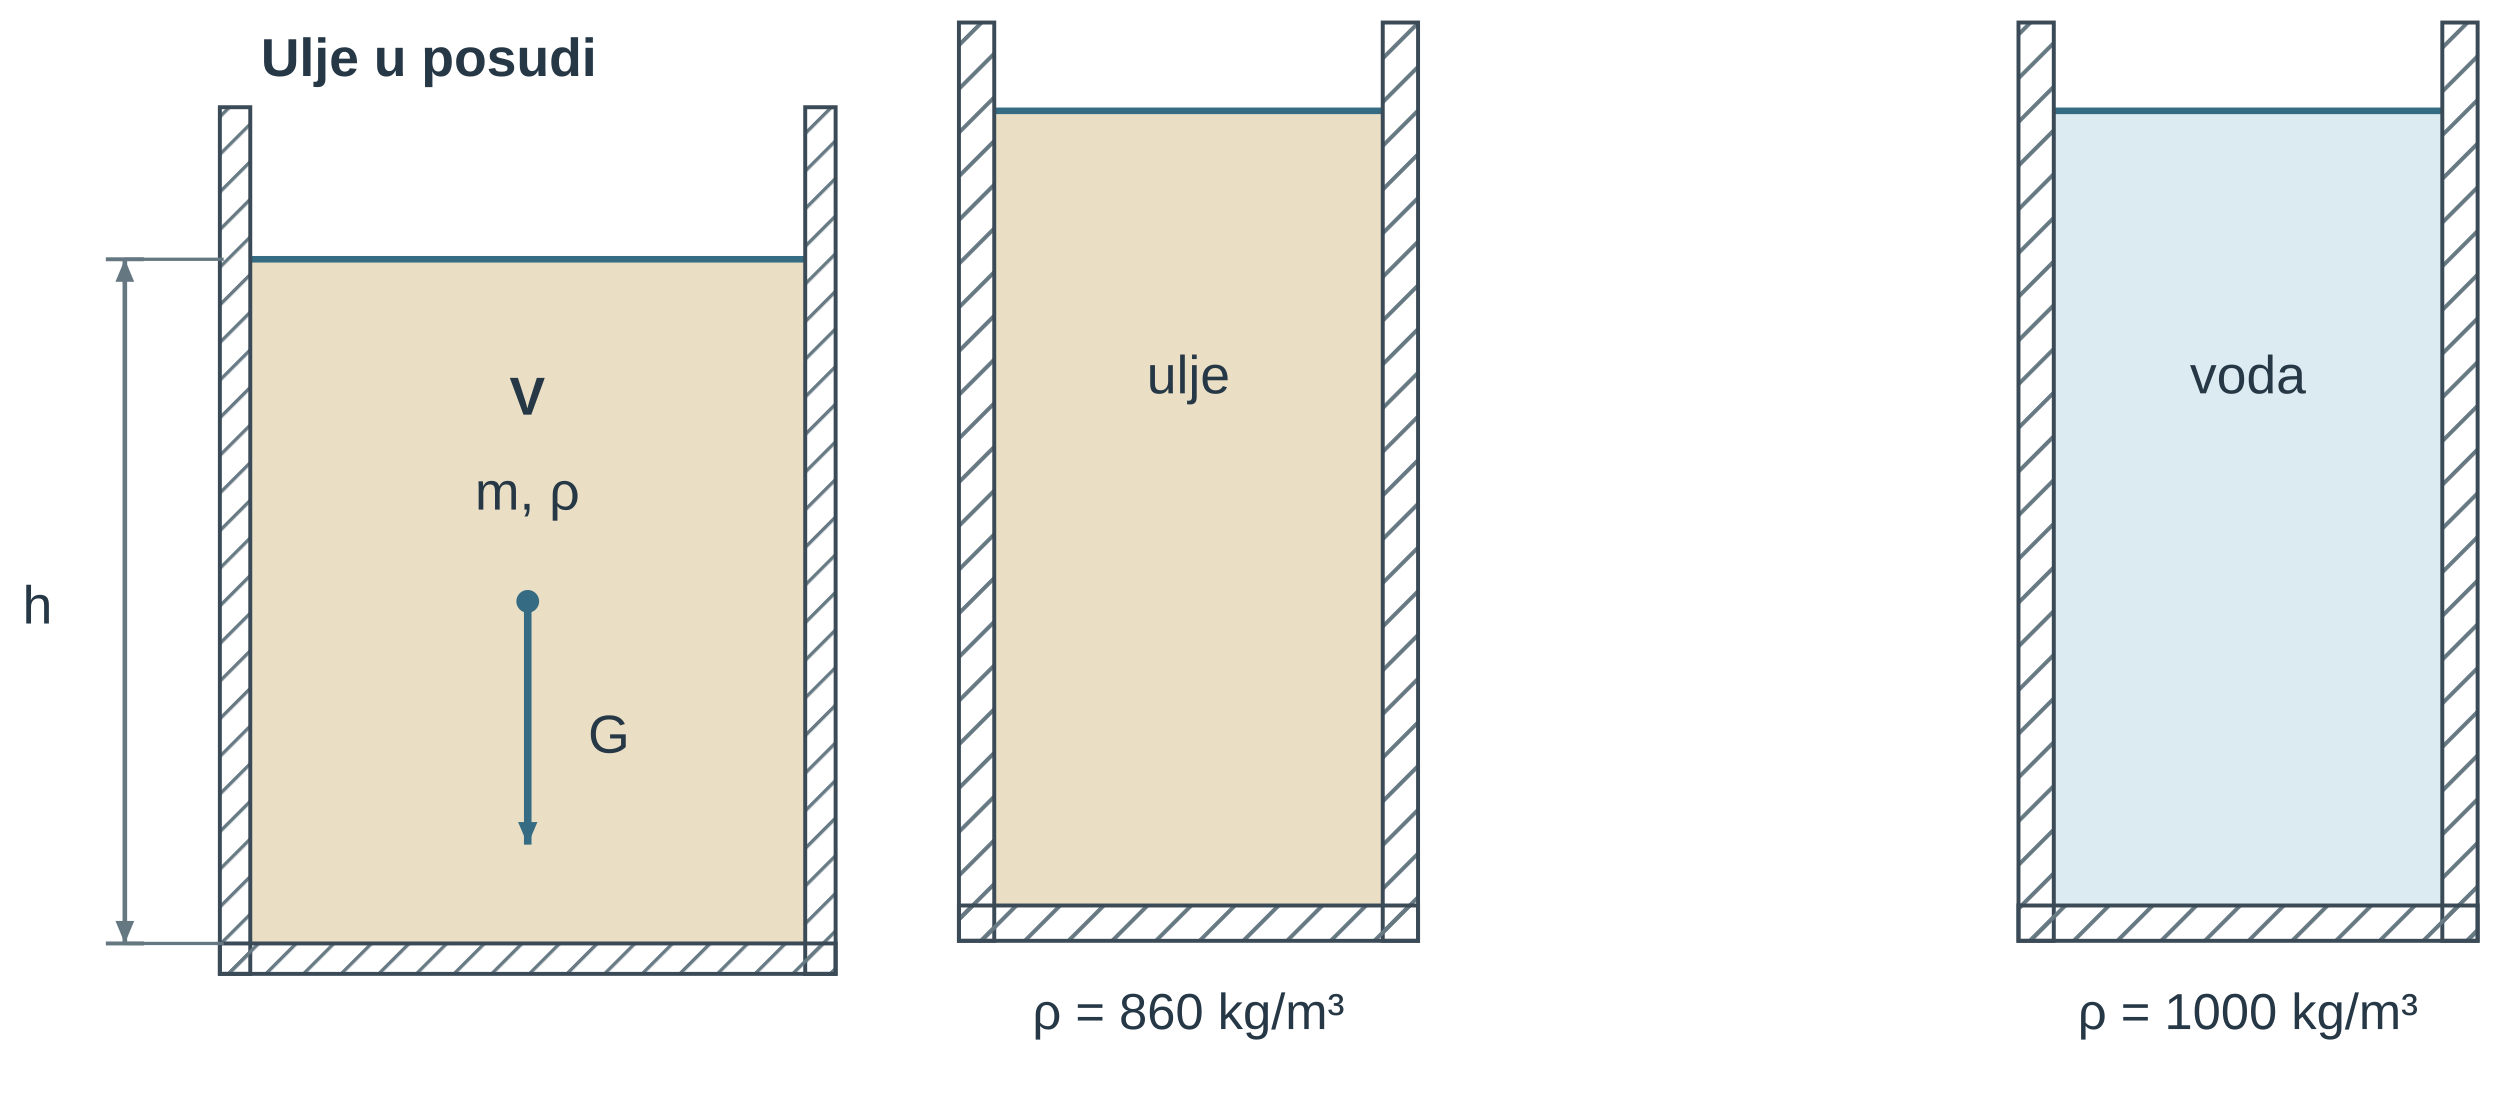
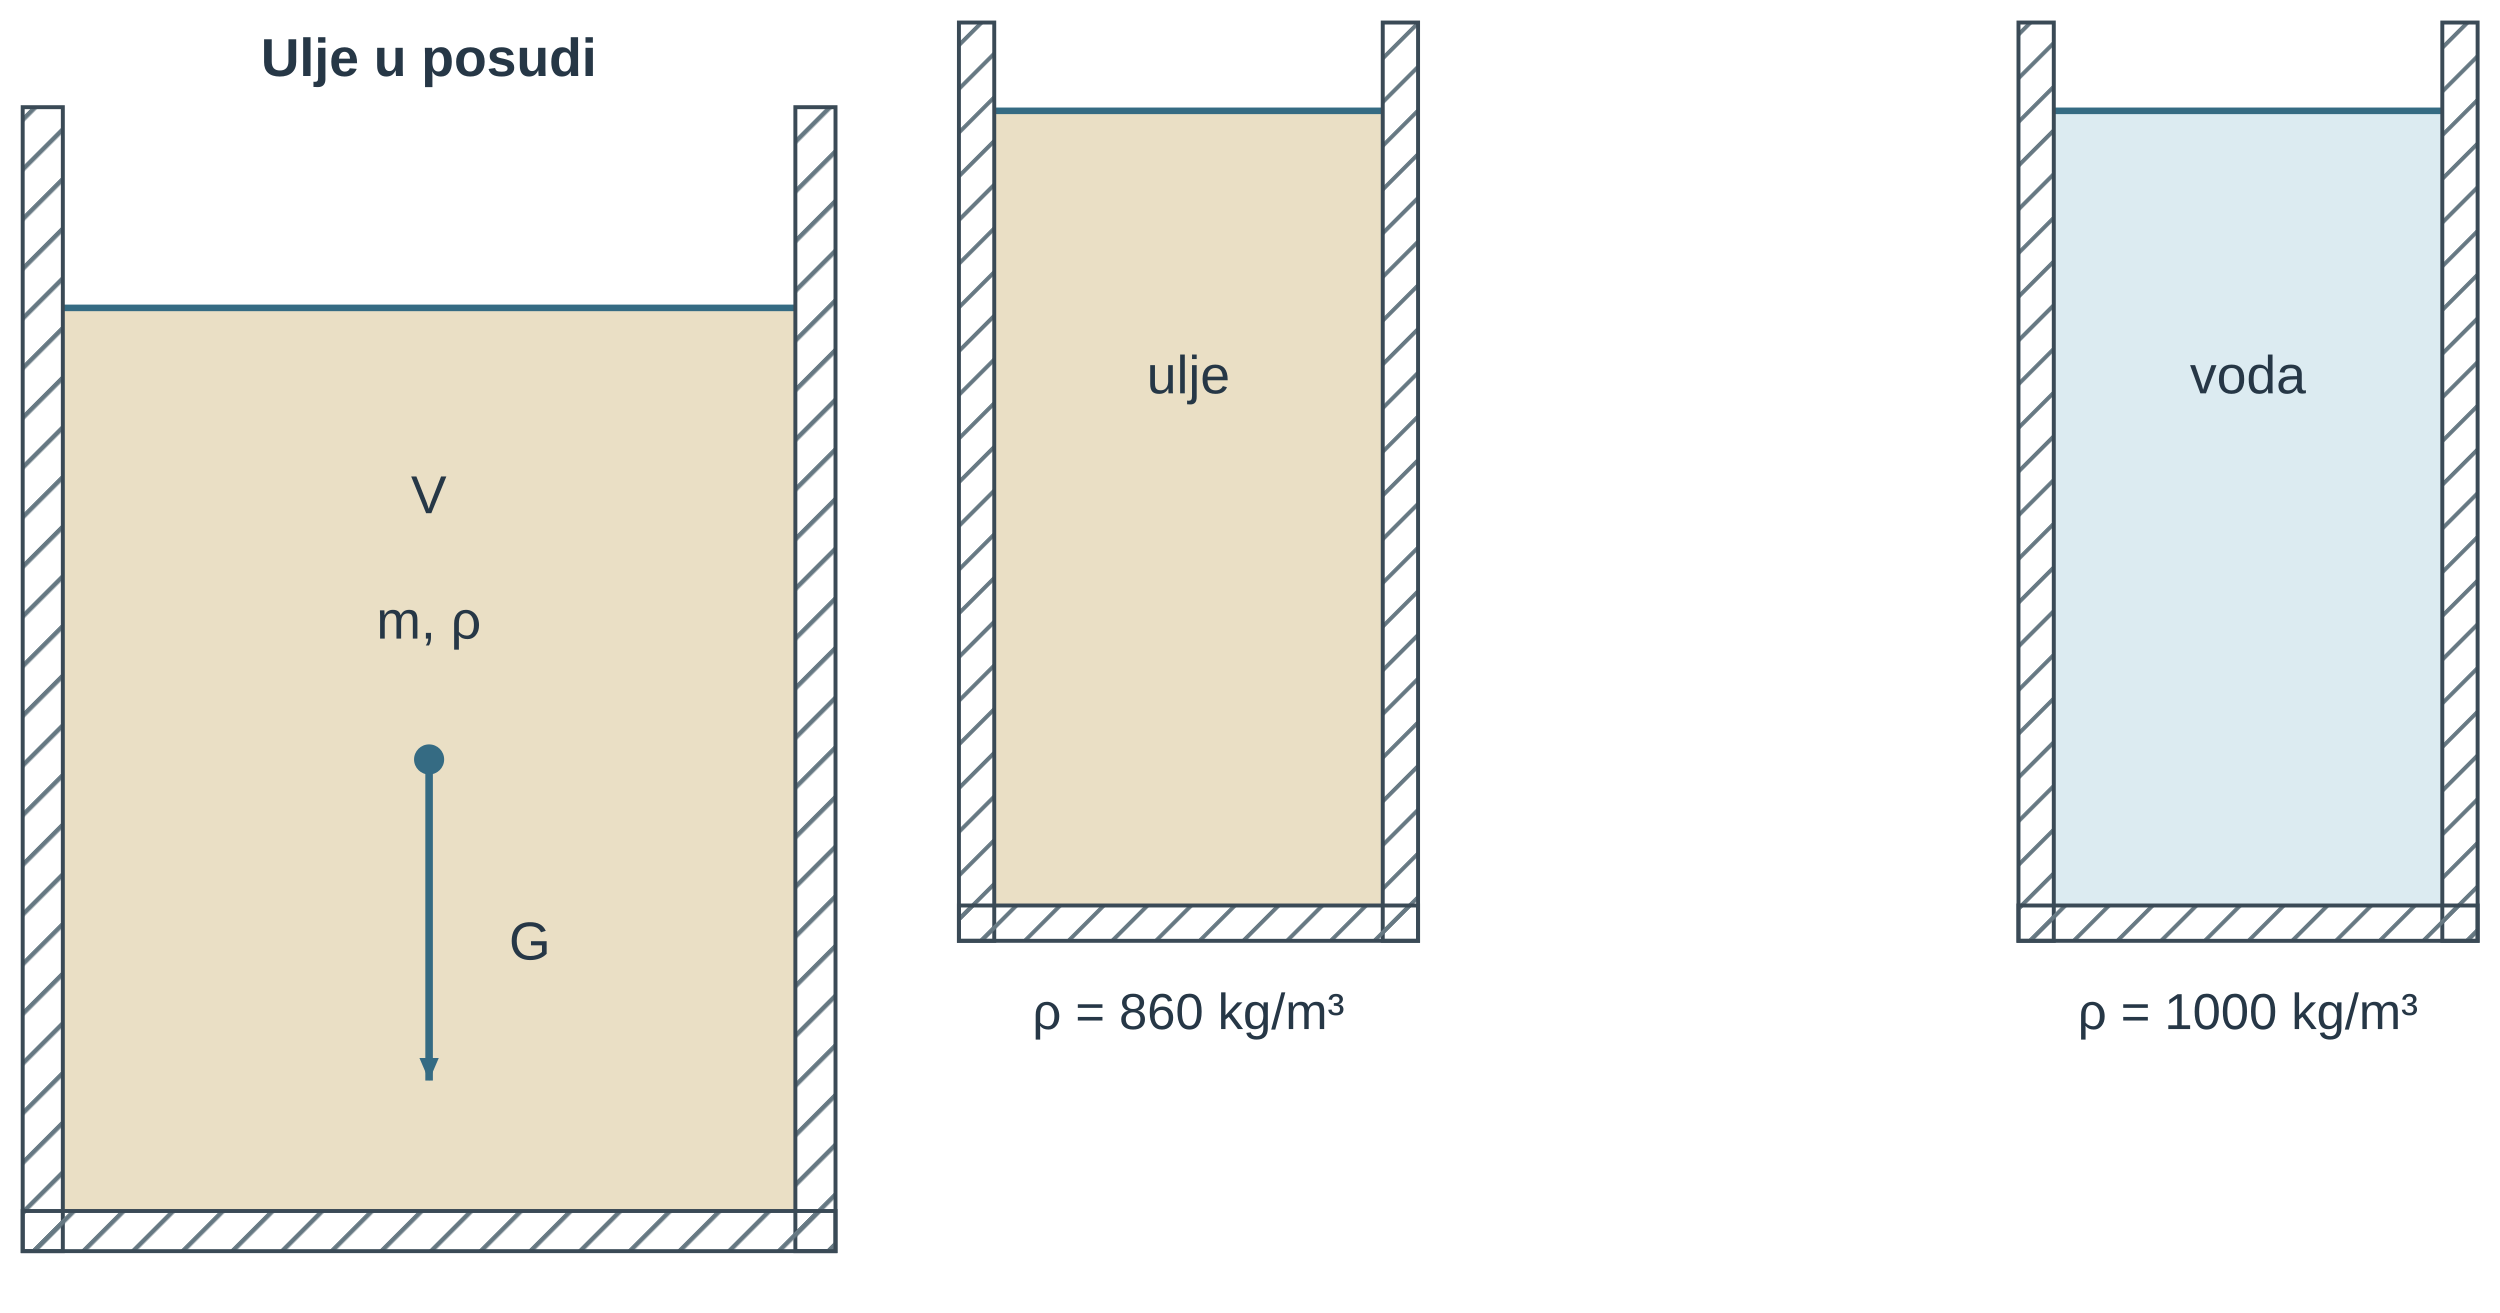
- <svg xmlns="http://www.w3.org/2000/svg" width="443.959pt" height="195.743pt" viewBox="0 0 443.959 195.743" role="img">
+ <svg xmlns="http://www.w3.org/2000/svg" width="443.959pt" height="233.057pt" viewBox="0 0 443.959 233.057" role="img">
  <defs>
    <pattern id="u01fgs_hatch" width="7" height="7" patternUnits="userSpaceOnUse" patternTransform="rotate(45)">
      <line x1="0" y1="0" x2="0" y2="7" stroke="#657781" stroke-width="1.8" />
    </pattern>
    <marker id="u01fgs_v" markerWidth="7" markerHeight="6" refX="7" refY="3" orient="auto">
      <path d="M0 0 L7 3 L0 6 Z" fill="#356b83" />
    </marker>
    <marker id="u01fgs_dim" markerWidth="6" markerHeight="5" refX="6" refY="2.5" orient="auto-start-reverse">
      <path d="M0 0 L6 2.5 L0 5 Z" fill="#657781" />
    </marker>
    <marker id="u01fgs_dimSmall" markerWidth="3" markerHeight="3" refX="3" refY="1.5" orient="auto-start-reverse">
      <path d="M0 0 L3 1.5 L0 3 Z" fill="#356b83" />
    </marker>
    <marker id="u01fgs_forceMarker" markerWidth="7" markerHeight="6" refX="7" refY="3" orient="auto">
      <path d="M0 0 L7 3 L0 6 Z" fill="#356b83" />
    </marker>
    <marker id="u01fgs_pressureMarker" markerWidth="7" markerHeight="6" refX="7" refY="3" orient="auto">
      <path d="M0 0 L7 3 L0 6 Z" fill="#356b83" />
    </marker>
    <marker id="u01fgs_reactionMarker" markerWidth="7" markerHeight="6" refX="7" refY="3" orient="auto">
      <path d="M0 0 L7 3 L0 6 Z" fill="#356b83" />
    </marker>
    <marker id="u01fgs_axisMarker" markerWidth="7" markerHeight="6" refX="7" refY="3" orient="auto">
      <path d="M0 0 L7 3 L0 6 Z" fill="#3a4a56" />
    </marker>
  </defs>
  <g font-family="Arial, Liberation Sans, sans-serif">
    <g transform="translate(0 0)">
      <g transform="translate(76.139 13.5)">
        <text data-source-text="1" x="0" y="0" text-anchor="middle" font-size="9.5" font-weight="600" fill="rgb(38, 55, 70)">Ulje u posudi</text>
      </g>
-       <g transform="translate(-12.188 -39.008) scale(0.675)">
+       <g transform="translate(-63.595 -57.592) scale(0.891)">
        <g transform="matrix(1 0 0 1 -60.102 16)">
          <rect x="144" y="110" width="146" height="180" rx="0" fill="rgb(234, 223, 197)" stroke="none" stroke-width="1.2px" stroke-linecap="butt" stroke-linejoin="miter" stroke-dasharray="none" fill-opacity="1" stroke-opacity="1" opacity="1" marker-start="none" marker-mid="none" marker-end="none" data-source-geometry="1" />
        </g>
      </g>
-       <g transform="translate(-12.188 -39.008) scale(0.675)">
+       <g transform="translate(-63.595 -57.592) scale(0.891)">
        <g transform="matrix(1 0 0 1 -60.102 16)">
-           <line x1="144" y1="110" x2="290" y2="110" stroke="rgb(53, 107, 131)" stroke-width="1.73" fill="rgb(58, 74, 86)" stroke-linecap="butt" stroke-linejoin="miter" stroke-dasharray="none" fill-opacity="1" stroke-opacity="1" opacity="1" marker-start="none" marker-mid="none" marker-end="none" data-source-geometry="2" />
+           <line x1="144" y1="110" x2="290" y2="110" stroke="rgb(53, 107, 131)" stroke-width="1.31" fill="rgb(58, 74, 86)" stroke-linecap="butt" stroke-linejoin="miter" stroke-dasharray="none" fill-opacity="1" stroke-opacity="1" opacity="1" marker-start="none" marker-mid="none" marker-end="none" data-source-geometry="2" />
        </g>
      </g>
-       <g transform="translate(-12.188 -39.008) scale(0.675)">
+       <g transform="translate(-63.595 -57.592) scale(0.891)">
        <g transform="matrix(1 0 0 1 -60.102 16)">
-           <rect x="136" y="70" width="8" height="228" rx="0" fill="url(#u01fgs_hatch)" stroke="rgb(58, 74, 86)" stroke-width="1.038" stroke-linecap="butt" stroke-linejoin="miter" stroke-dasharray="none" fill-opacity="1" stroke-opacity="1" opacity="1" marker-start="none" marker-mid="none" marker-end="none" data-source-geometry="3" />
+           <rect x="136" y="70" width="8" height="228" rx="0" fill="url(#u01fgs_hatch)" stroke="rgb(58, 74, 86)" stroke-width="0.786" stroke-linecap="butt" stroke-linejoin="miter" stroke-dasharray="none" fill-opacity="1" stroke-opacity="1" opacity="1" marker-start="none" marker-mid="none" marker-end="none" data-source-geometry="3" />
        </g>
      </g>
-       <g transform="translate(-12.188 -39.008) scale(0.675)">
+       <g transform="translate(-63.595 -57.592) scale(0.891)">
        <g transform="matrix(1 0 0 1 -60.102 16)">
-           <rect x="290" y="70" width="8" height="228" rx="0" fill="url(#u01fgs_hatch)" stroke="rgb(58, 74, 86)" stroke-width="1.038" stroke-linecap="butt" stroke-linejoin="miter" stroke-dasharray="none" fill-opacity="1" stroke-opacity="1" opacity="1" marker-start="none" marker-mid="none" marker-end="none" data-source-geometry="4" />
+           <rect x="290" y="70" width="8" height="228" rx="0" fill="url(#u01fgs_hatch)" stroke="rgb(58, 74, 86)" stroke-width="0.786" stroke-linecap="butt" stroke-linejoin="miter" stroke-dasharray="none" fill-opacity="1" stroke-opacity="1" opacity="1" marker-start="none" marker-mid="none" marker-end="none" data-source-geometry="4" />
        </g>
      </g>
-       <g transform="translate(-12.188 -39.008) scale(0.675)">
+       <g transform="translate(-63.595 -57.592) scale(0.891)">
        <g transform="matrix(1 0 0 1 -60.102 16)">
-           <rect x="136" y="290" width="162" height="8" rx="0" fill="url(#u01fgs_hatch)" stroke="rgb(58, 74, 86)" stroke-width="1.038" stroke-linecap="butt" stroke-linejoin="miter" stroke-dasharray="none" fill-opacity="1" stroke-opacity="1" opacity="1" marker-start="none" marker-mid="none" marker-end="none" data-source-geometry="5" />
+           <rect x="136" y="290" width="162" height="8" rx="0" fill="url(#u01fgs_hatch)" stroke="rgb(58, 74, 86)" stroke-width="0.786" stroke-linecap="butt" stroke-linejoin="miter" stroke-dasharray="none" fill-opacity="1" stroke-opacity="1" opacity="1" marker-start="none" marker-mid="none" marker-end="none" data-source-geometry="5" />
        </g>
      </g>
-       <g transform="translate(-12.188 -39.008) scale(0.675)">
+       <g transform="translate(-63.595 -57.592) scale(0.891)">
        <g transform="matrix(1 0 0 1 -60.102 16)">
-           <line x1="106" y1="110" x2="116" y2="110" stroke="rgb(101, 119, 129)" stroke-width="1.038" fill="rgb(58, 74, 86)" stroke-linecap="butt" stroke-linejoin="miter" stroke-dasharray="none" fill-opacity="1" stroke-opacity="1" opacity="1" marker-start="none" marker-mid="none" marker-end="none" data-source-geometry="6" />
-         </g>
-       </g>
-       <g transform="translate(-12.188 -39.008) scale(0.675)">
-         <g transform="matrix(1 0 0 1 -60.102 16)">
-           <line x1="106" y1="290" x2="116" y2="290" stroke="rgb(101, 119, 129)" stroke-width="1.038" fill="rgb(58, 74, 86)" stroke-linecap="butt" stroke-linejoin="miter" stroke-dasharray="none" fill-opacity="1" stroke-opacity="1" opacity="1" marker-start="none" marker-mid="none" marker-end="none" data-source-geometry="7" />
+           <circle cx="217" cy="200" r="3" fill="rgb(53, 107, 131)" stroke="none" stroke-width="1px" stroke-linecap="butt" stroke-linejoin="miter" stroke-dasharray="none" fill-opacity="1" stroke-opacity="1" opacity="1" marker-start="none" marker-mid="none" marker-end="none" data-source-geometry="8" />
        </g>
      </g>
      <defs>
-         <marker id="u01fgs_dim-print-0-8-marker-start" markerWidth="5.93" markerHeight="4.942" refX="6" refY="2.5" orient="auto-start-reverse" viewBox="0 0 6 5" markerUnits="userSpaceOnUse">
-           <path d="M0 0 L6 2.5 L0 5 Z" fill="#657781" />
-         </marker>
-       </defs>
-       <defs>
-         <marker id="u01fgs_dim-print-0-8-marker-end" markerWidth="5.93" markerHeight="4.942" refX="6" refY="2.5" orient="auto-start-reverse" viewBox="0 0 6 5" markerUnits="userSpaceOnUse">
-           <path d="M0 0 L6 2.5 L0 5 Z" fill="#657781" />
-         </marker>
-       </defs>
-       <g transform="translate(-12.188 -39.008) scale(0.675)">
-         <g transform="matrix(1 0 0 1 -60.102 16)">
-           <path d="M111 110 L111 290" fill="none" stroke="rgb(101, 119, 129)" stroke-width="1.211" marker-start="url(#u01fgs_dim-print-0-8-marker-start)" marker-end="url(#u01fgs_dim-print-0-8-marker-end)" stroke-linecap="butt" stroke-linejoin="miter" stroke-dasharray="none" fill-opacity="1" stroke-opacity="1" opacity="1" marker-mid="none" data-source-geometry="8" />
-         </g>
-       </g>
-       <g transform="translate(-12.188 -39.008) scale(0.675)">
-         <g transform="matrix(1 0 0 1 -60.102 16)">
-           <line x1="111" y1="110" x2="137" y2="110" stroke="rgb(101, 119, 129)" stroke-width="0.865" fill="rgb(58, 74, 86)" stroke-linecap="butt" stroke-linejoin="miter" stroke-dasharray="none" fill-opacity="1" stroke-opacity="1" opacity="1" marker-start="none" marker-mid="none" marker-end="none" data-source-geometry="10" />
-         </g>
-       </g>
-       <g transform="translate(-12.188 -39.008) scale(0.675)">
-         <g transform="matrix(1 0 0 1 -60.102 16)">
-           <line x1="111" y1="290" x2="137" y2="290" stroke="rgb(101, 119, 129)" stroke-width="0.865" fill="rgb(58, 74, 86)" stroke-linecap="butt" stroke-linejoin="miter" stroke-dasharray="none" fill-opacity="1" stroke-opacity="1" opacity="1" marker-start="none" marker-mid="none" marker-end="none" data-source-geometry="11" />
-         </g>
-       </g>
-       <g transform="translate(-12.188 -39.008) scale(0.675)">
-         <g transform="matrix(1 0 0 1 -60.102 16)">
-           <circle cx="217" cy="200" r="3" fill="rgb(53, 107, 131)" stroke="none" stroke-width="1px" stroke-linecap="butt" stroke-linejoin="miter" stroke-dasharray="none" fill-opacity="1" stroke-opacity="1" opacity="1" marker-start="none" marker-mid="none" marker-end="none" data-source-geometry="14" />
-         </g>
-       </g>
-       <defs>
-         <marker id="u01fgs_forceMarker-print-0-15-marker-end" markerWidth="5.93" markerHeight="5.083" refX="7" refY="3" orient="auto" viewBox="0 0 7 6" markerUnits="userSpaceOnUse">
+         <marker id="u01fgs_forceMarker-print-0-9-marker-end" markerWidth="4.491" markerHeight="3.85" refX="7" refY="3" orient="auto" viewBox="0 0 7 6" markerUnits="userSpaceOnUse">
          <path d="M0 0 L7 3 L0 6 Z" fill="#356b83" />
        </marker>
      </defs>
-       <g transform="translate(-12.188 -39.008) scale(0.675)">
+       <g transform="translate(-63.595 -57.592) scale(0.891)">
        <g transform="matrix(1 0 0 1 -60.102 16)">
-           <path d="M217 200 L217 264" fill="none" stroke="rgb(53, 107, 131)" stroke-width="1.989" marker-end="url(#u01fgs_forceMarker-print-0-15-marker-end)" stroke-linecap="butt" stroke-linejoin="miter" stroke-dasharray="none" fill-opacity="1" stroke-opacity="1" opacity="1" marker-start="none" marker-mid="none" data-source-geometry="15" />
+           <path d="M217 200 L217 264" fill="none" stroke="rgb(53, 107, 131)" stroke-width="1.506" marker-end="url(#u01fgs_forceMarker-print-0-9-marker-end)" stroke-linecap="butt" stroke-linejoin="miter" stroke-dasharray="none" fill-opacity="1" stroke-opacity="1" opacity="1" marker-start="none" marker-mid="none" data-source-geometry="9" />
        </g>
      </g>
-       <g transform="translate(93.642 73.636)">
-         <text data-source-text="3" x="0" y="0" text-anchor="middle" font-size="9.5" font-weight="600" fill="rgb(38, 55, 70)">V</text>
+       <g transform="translate(76.139 91.139)">
+         <text data-source-text="2" x="0" y="0" text-anchor="middle" font-size="9.5" font-weight="400" fill="rgb(38, 55, 70)">V</text>
      </g>
-       <g transform="translate(93.642 90.498)">
-         <text data-source-text="4" x="0" y="0" text-anchor="middle" font-size="9.5" font-weight="400" fill="rgb(38, 55, 70)">m, ρ</text>
+       <g transform="translate(76.139 113.404)">
+         <text data-source-text="3" x="0" y="0" text-anchor="middle" font-size="9.5" font-weight="400" fill="rgb(38, 55, 70)">m, ρ</text>
      </g>
-       <g transform="translate(6.648 110.734)">
-         <text data-source-text="2" x="0" y="0" text-anchor="middle" font-size="9.5" font-weight="400" fill="rgb(38, 55, 70)">h</text>
-       </g>
-       <g transform="translate(104.434 133.667)">
-         <text data-source-text="5" x="0" y="0" text-anchor="start" font-size="9.5" font-weight="400" fill="rgb(38, 55, 70)">G</text>
+       <g transform="translate(90.388 170.402)">
+         <text data-source-text="4" x="0" y="0" text-anchor="start" font-size="9.5" font-weight="400" fill="rgb(38, 55, 70)">G</text>
      </g>
    </g>
    <g transform="translate(166.277 0)">
      <g transform="translate(-220.212 -14.815) scale(0.784)">
        <g transform="matrix(1 0 0 1 232 -66)">
-           <rect x="62" y="110" width="88" height="180" rx="0" fill="rgb(234, 223, 197)" stroke="none" stroke-width="1.2px" stroke-linecap="butt" stroke-linejoin="miter" stroke-dasharray="none" fill-opacity="1" stroke-opacity="1" opacity="1" marker-start="none" marker-mid="none" marker-end="none" data-source-geometry="17" />
+           <rect x="62" y="110" width="88" height="180" rx="0" fill="rgb(234, 223, 197)" stroke="none" stroke-width="1.2px" stroke-linecap="butt" stroke-linejoin="miter" stroke-dasharray="none" fill-opacity="1" stroke-opacity="1" opacity="1" marker-start="none" marker-mid="none" marker-end="none" data-source-geometry="11" />
        </g>
      </g>
      <g transform="translate(-220.212 -14.815) scale(0.784)">
        <g transform="matrix(1 0 0 1 232 -66)">
-           <line x1="62" y1="110" x2="150" y2="110" stroke="rgb(53, 107, 131)" stroke-width="1.488" fill="rgb(58, 74, 86)" stroke-linecap="butt" stroke-linejoin="miter" stroke-dasharray="none" fill-opacity="1" stroke-opacity="1" opacity="1" marker-start="none" marker-mid="none" marker-end="none" data-source-geometry="18" />
+           <line x1="62" y1="110" x2="150" y2="110" stroke="rgb(53, 107, 131)" stroke-width="1.488" fill="rgb(58, 74, 86)" stroke-linecap="butt" stroke-linejoin="miter" stroke-dasharray="none" fill-opacity="1" stroke-opacity="1" opacity="1" marker-start="none" marker-mid="none" marker-end="none" data-source-geometry="12" />
        </g>
      </g>
      <g transform="translate(-220.212 -14.815) scale(0.784)">
        <g transform="matrix(1 0 0 1 232 -66)">
-           <rect x="54" y="90" width="8" height="208" rx="0" fill="url(#u01fgs_hatch)" stroke="rgb(58, 74, 86)" stroke-width="0.893" stroke-linecap="butt" stroke-linejoin="miter" stroke-dasharray="none" fill-opacity="1" stroke-opacity="1" opacity="1" marker-start="none" marker-mid="none" marker-end="none" data-source-geometry="19" />
+           <rect x="54" y="90" width="8" height="208" rx="0" fill="url(#u01fgs_hatch)" stroke="rgb(58, 74, 86)" stroke-width="0.893" stroke-linecap="butt" stroke-linejoin="miter" stroke-dasharray="none" fill-opacity="1" stroke-opacity="1" opacity="1" marker-start="none" marker-mid="none" marker-end="none" data-source-geometry="13" />
        </g>
      </g>
      <g transform="translate(-220.212 -14.815) scale(0.784)">
        <g transform="matrix(1 0 0 1 232 -66)">
-           <rect x="150" y="90" width="8" height="208" rx="0" fill="url(#u01fgs_hatch)" stroke="rgb(58, 74, 86)" stroke-width="0.893" stroke-linecap="butt" stroke-linejoin="miter" stroke-dasharray="none" fill-opacity="1" stroke-opacity="1" opacity="1" marker-start="none" marker-mid="none" marker-end="none" data-source-geometry="20" />
+           <rect x="150" y="90" width="8" height="208" rx="0" fill="url(#u01fgs_hatch)" stroke="rgb(58, 74, 86)" stroke-width="0.893" stroke-linecap="butt" stroke-linejoin="miter" stroke-dasharray="none" fill-opacity="1" stroke-opacity="1" opacity="1" marker-start="none" marker-mid="none" marker-end="none" data-source-geometry="14" />
        </g>
      </g>
      <g transform="translate(-220.212 -14.815) scale(0.784)">
        <g transform="matrix(1 0 0 1 232 -66)">
-           <rect x="54" y="290" width="104" height="8" rx="0" fill="url(#u01fgs_hatch)" stroke="rgb(58, 74, 86)" stroke-width="0.893" stroke-linecap="butt" stroke-linejoin="miter" stroke-dasharray="none" fill-opacity="1" stroke-opacity="1" opacity="1" marker-start="none" marker-mid="none" marker-end="none" data-source-geometry="21" />
+           <rect x="54" y="290" width="104" height="8" rx="0" fill="url(#u01fgs_hatch)" stroke="rgb(58, 74, 86)" stroke-width="0.893" stroke-linecap="butt" stroke-linejoin="miter" stroke-dasharray="none" fill-opacity="1" stroke-opacity="1" opacity="1" marker-start="none" marker-mid="none" marker-end="none" data-source-geometry="15" />
        </g>
      </g>
      <g transform="translate(-220.212 -14.815) scale(0.784)">
        <g transform="matrix(1 0 0 1 232 -66)">
-           <rect x="302" y="110" width="88" height="180" rx="0" fill="rgb(220, 235, 241)" stroke="none" stroke-width="1.2px" stroke-linecap="butt" stroke-linejoin="miter" stroke-dasharray="none" fill-opacity="1" stroke-opacity="1" opacity="1" marker-start="none" marker-mid="none" marker-end="none" data-source-geometry="24" />
+           <rect x="302" y="110" width="88" height="180" rx="0" fill="rgb(220, 235, 241)" stroke="none" stroke-width="1.2px" stroke-linecap="butt" stroke-linejoin="miter" stroke-dasharray="none" fill-opacity="1" stroke-opacity="1" opacity="1" marker-start="none" marker-mid="none" marker-end="none" data-source-geometry="18" />
        </g>
      </g>
      <g transform="translate(-220.212 -14.815) scale(0.784)">
        <g transform="matrix(1 0 0 1 232 -66)">
-           <line x1="302" y1="110" x2="390" y2="110" stroke="rgb(53, 107, 131)" stroke-width="1.488" fill="rgb(58, 74, 86)" stroke-linecap="butt" stroke-linejoin="miter" stroke-dasharray="none" fill-opacity="1" stroke-opacity="1" opacity="1" marker-start="none" marker-mid="none" marker-end="none" data-source-geometry="25" />
+           <line x1="302" y1="110" x2="390" y2="110" stroke="rgb(53, 107, 131)" stroke-width="1.488" fill="rgb(58, 74, 86)" stroke-linecap="butt" stroke-linejoin="miter" stroke-dasharray="none" fill-opacity="1" stroke-opacity="1" opacity="1" marker-start="none" marker-mid="none" marker-end="none" data-source-geometry="19" />
        </g>
      </g>
      <g transform="translate(-220.212 -14.815) scale(0.784)">
        <g transform="matrix(1 0 0 1 232 -66)">
-           <rect x="294" y="90" width="8" height="208" rx="0" fill="url(#u01fgs_hatch)" stroke="rgb(58, 74, 86)" stroke-width="0.893" stroke-linecap="butt" stroke-linejoin="miter" stroke-dasharray="none" fill-opacity="1" stroke-opacity="1" opacity="1" marker-start="none" marker-mid="none" marker-end="none" data-source-geometry="26" />
+           <rect x="294" y="90" width="8" height="208" rx="0" fill="url(#u01fgs_hatch)" stroke="rgb(58, 74, 86)" stroke-width="0.893" stroke-linecap="butt" stroke-linejoin="miter" stroke-dasharray="none" fill-opacity="1" stroke-opacity="1" opacity="1" marker-start="none" marker-mid="none" marker-end="none" data-source-geometry="20" />
        </g>
      </g>
      <g transform="translate(-220.212 -14.815) scale(0.784)">
        <g transform="matrix(1 0 0 1 232 -66)">
-           <rect x="390" y="90" width="8" height="208" rx="0" fill="url(#u01fgs_hatch)" stroke="rgb(58, 74, 86)" stroke-width="0.893" stroke-linecap="butt" stroke-linejoin="miter" stroke-dasharray="none" fill-opacity="1" stroke-opacity="1" opacity="1" marker-start="none" marker-mid="none" marker-end="none" data-source-geometry="27" />
+           <rect x="390" y="90" width="8" height="208" rx="0" fill="url(#u01fgs_hatch)" stroke="rgb(58, 74, 86)" stroke-width="0.893" stroke-linecap="butt" stroke-linejoin="miter" stroke-dasharray="none" fill-opacity="1" stroke-opacity="1" opacity="1" marker-start="none" marker-mid="none" marker-end="none" data-source-geometry="21" />
        </g>
      </g>
      <g transform="translate(-220.212 -14.815) scale(0.784)">
        <g transform="matrix(1 0 0 1 232 -66)">
-           <rect x="294" y="290" width="104" height="8" rx="0" fill="url(#u01fgs_hatch)" stroke="rgb(58, 74, 86)" stroke-width="0.893" stroke-linecap="butt" stroke-linejoin="miter" stroke-dasharray="none" fill-opacity="1" stroke-opacity="1" opacity="1" marker-start="none" marker-mid="none" marker-end="none" data-source-geometry="28" />
+           <rect x="294" y="290" width="104" height="8" rx="0" fill="url(#u01fgs_hatch)" stroke="rgb(58, 74, 86)" stroke-width="0.893" stroke-linecap="butt" stroke-linejoin="miter" stroke-dasharray="none" fill-opacity="1" stroke-opacity="1" opacity="1" marker-start="none" marker-mid="none" marker-end="none" data-source-geometry="22" />
        </g>
      </g>
      <g transform="translate(44.766 69.853)">
-         <text data-source-text="6" x="0" y="0" text-anchor="middle" font-size="9.5" font-weight="400" fill="rgb(38, 55, 70)">ulje</text>
+         <text data-source-text="5" x="0" y="0" text-anchor="middle" font-size="9.5" font-weight="400" fill="rgb(38, 55, 70)">ulje</text>
      </g>
      <g transform="translate(232.916 69.853)">
-         <text data-source-text="8" x="0" y="0" text-anchor="middle" font-size="9.5" font-weight="400" fill="rgb(38, 55, 70)">voda</text>
+         <text data-source-text="7" x="0" y="0" text-anchor="middle" font-size="9.5" font-weight="400" fill="rgb(38, 55, 70)">voda</text>
      </g>
      <g transform="translate(44.766 182.743)">
-         <text data-source-text="7" x="0" y="0" text-anchor="middle" font-size="9" font-weight="400" fill="rgb(38, 55, 70)">ρ = 860 kg/m³</text>
+         <text data-source-text="6" x="0" y="0" text-anchor="middle" font-size="9" font-weight="400" fill="rgb(38, 55, 70)">ρ = 860 kg/m³</text>
      </g>
      <g transform="translate(232.916 182.743)">
-         <text data-source-text="9" x="0" y="0" text-anchor="middle" font-size="9" font-weight="400" fill="rgb(38, 55, 70)">ρ = 1000 kg/m³</text>
+         <text data-source-text="8" x="0" y="0" text-anchor="middle" font-size="9" font-weight="400" fill="rgb(38, 55, 70)">ρ = 1000 kg/m³</text>
      </g>
    </g>
  </g>
</svg>
